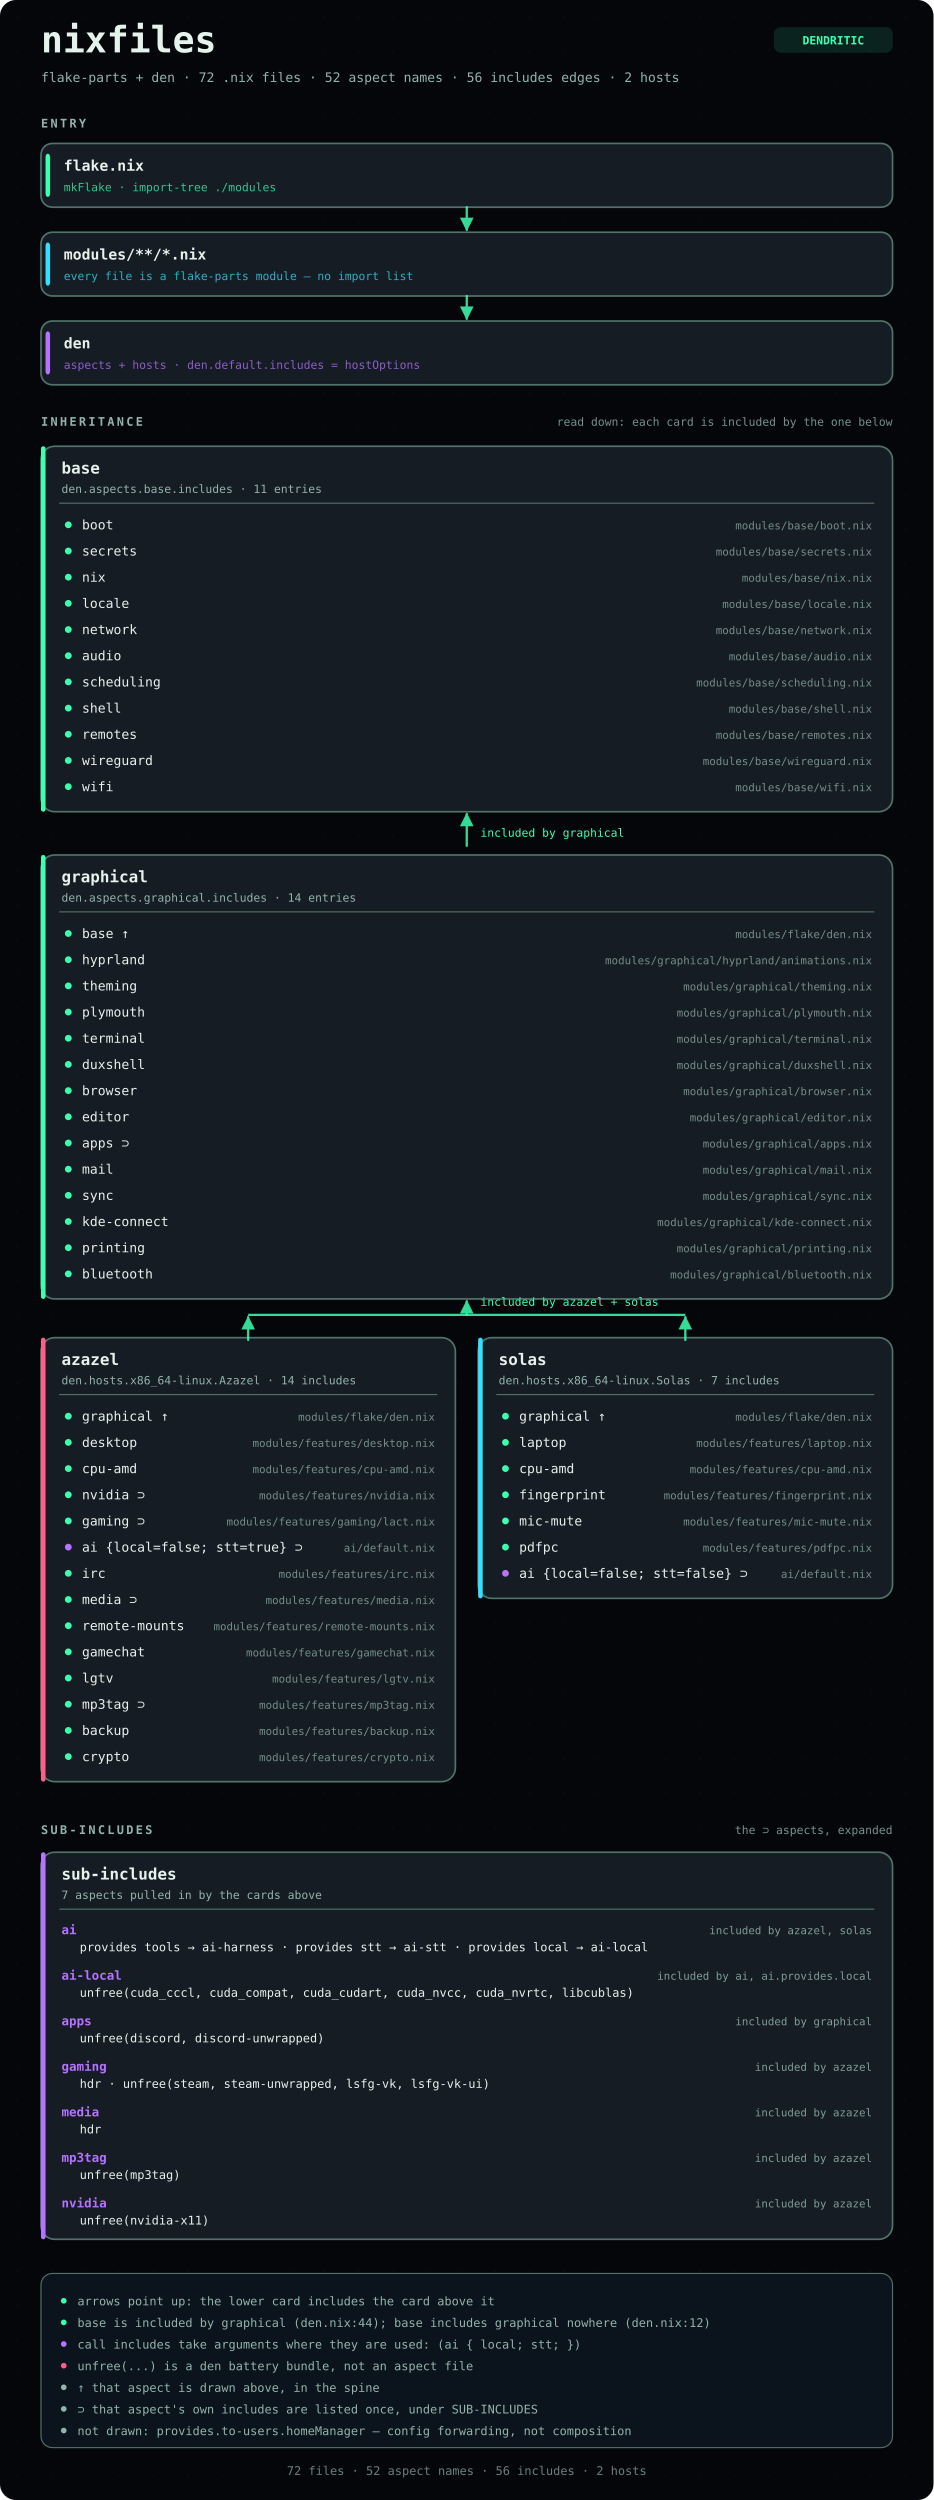
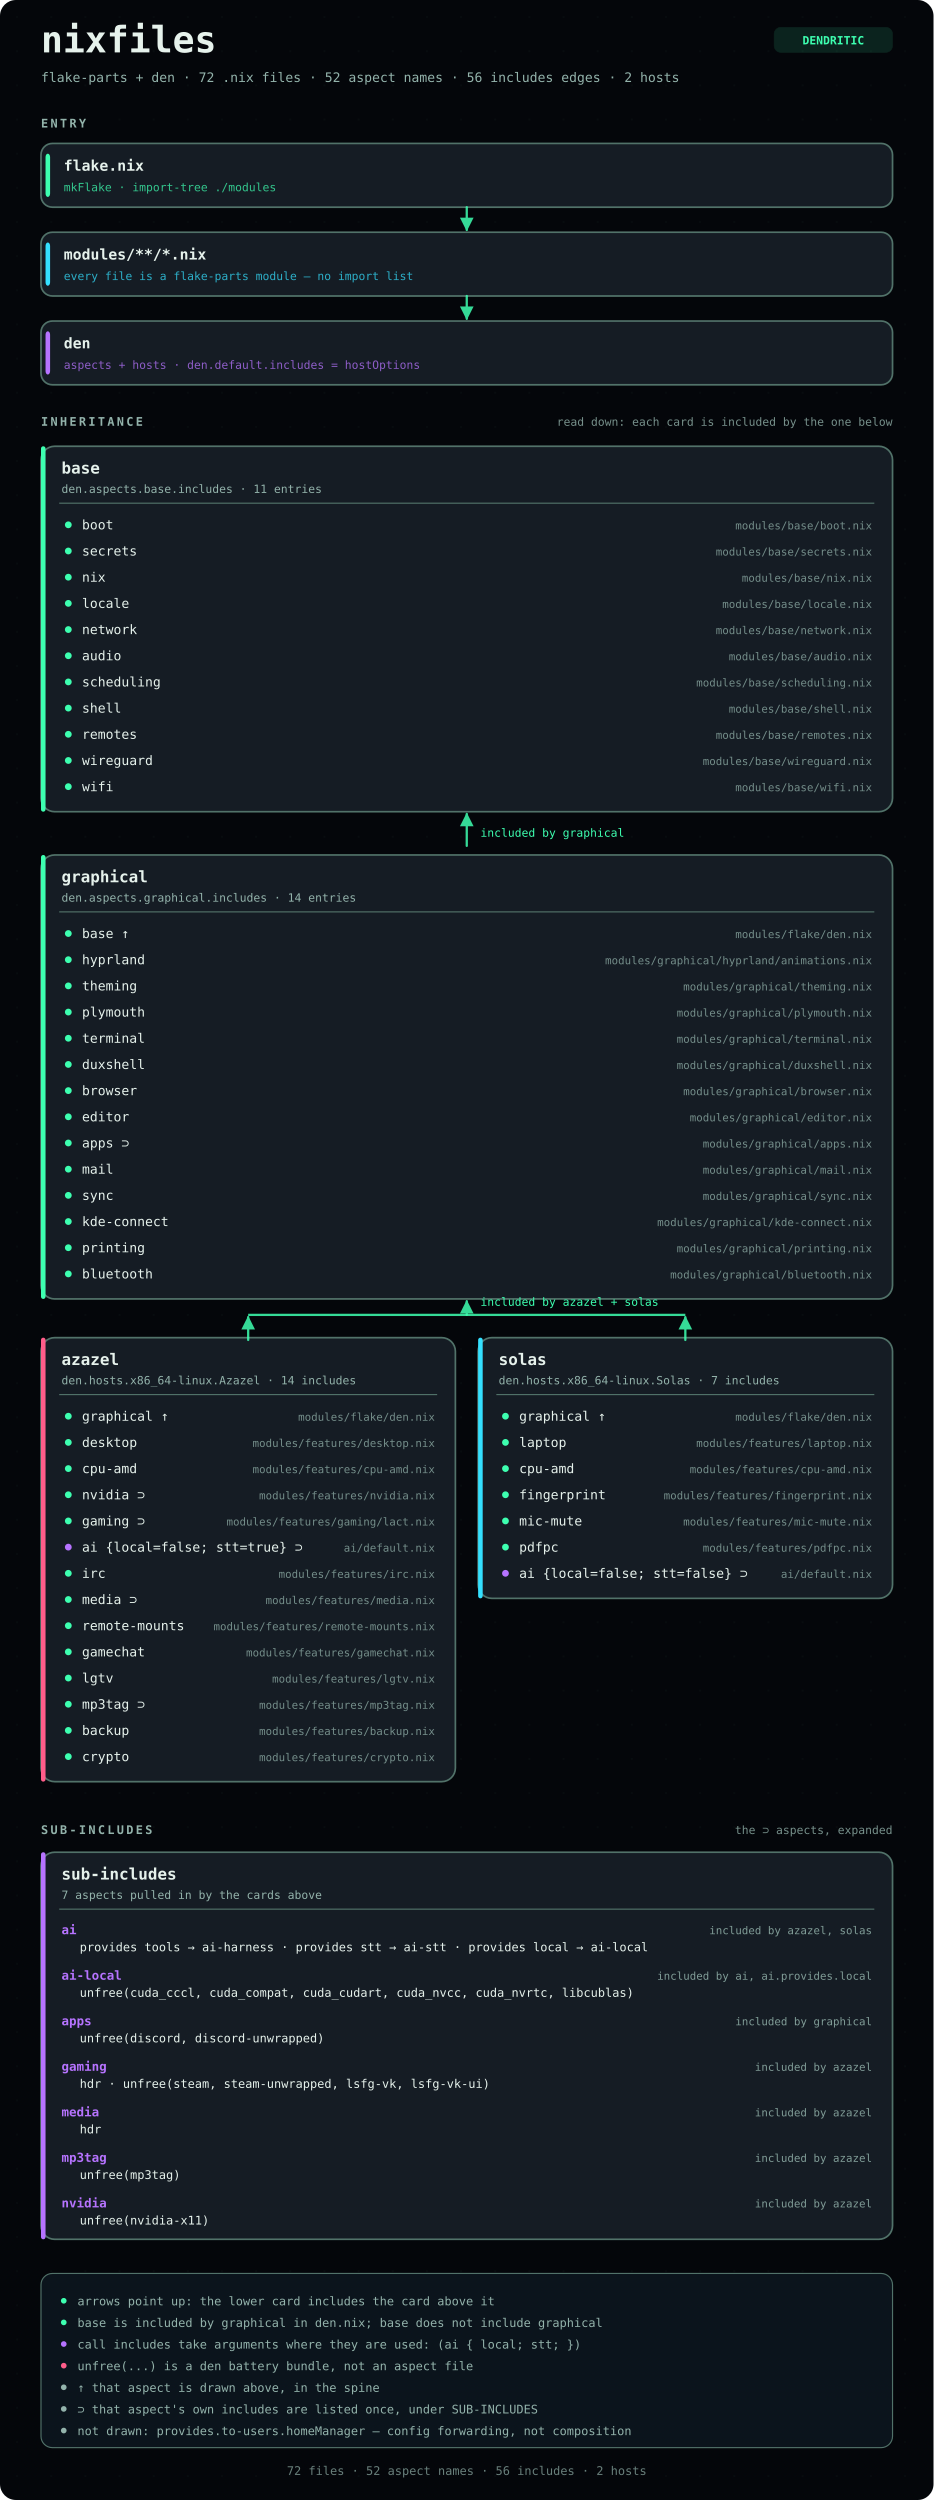
<svg xmlns="http://www.w3.org/2000/svg" width="820" height="2196" viewBox="0 0 820 2196">
  <defs>
    <marker id="arw-green" viewBox="0 0 10 10" refX="9" refY="5" markerWidth="6" markerHeight="6" orient="auto-start-reverse">
      <path d="M 0 0 L 10 5 L 0 10 z" fill="#3dffb0" />
    </marker>
    <marker id="arw-cyan" viewBox="0 0 10 10" refX="9" refY="5" markerWidth="6" markerHeight="6" orient="auto-start-reverse">
      <path d="M 0 0 L 10 5 L 0 10 z" fill="#34e0ff" />
    </marker>
    <marker id="arw-pink" viewBox="0 0 10 10" refX="9" refY="5" markerWidth="6" markerHeight="6" orient="auto-start-reverse">
      <path d="M 0 0 L 10 5 L 0 10 z" fill="#ff5d8a" />
    </marker>
    <marker id="arw-purple" viewBox="0 0 10 10" refX="9" refY="5" markerWidth="6" markerHeight="6" orient="auto-start-reverse">
      <path d="M 0 0 L 10 5 L 0 10 z" fill="#b673ff" />
    </marker>
    <pattern id="grid" width="30" height="30" patternUnits="userSpaceOnUse">
      <circle cx="15" cy="15" r="0.5" fill="#517269" opacity="0.18" />
    </pattern>
  </defs>
  <rect width="820" height="2196" rx="14" fill="#04060a" />
  <rect width="820" height="2196" rx="14" fill="url(#grid)" />
  <g font-family="ui-monospace, SFMono-Regular, Menlo, Consolas, monospace">
    <text x="36" y="46" font-size="32" fill="#e6f2ec" font-weight="700">nixfiles</text>
    <rect x="680" y="24" rx="6" width="104" height="22" fill="#3dffb0" stroke="#3dffb0" stroke-width="0.5" opacity="0.12" />
    <text x="732" y="39" font-size="10" fill="#3dffb0" font-weight="600" text-anchor="middle">DENDRITIC</text>
    <text x="36" y="72" font-size="11.5" fill="#93b3ab">flake-parts + den  ·  72 .nix files  ·  52 aspect names  ·  56 includes edges  ·  2 hosts</text>
    <text x="36" y="112" font-size="10.5" fill="#93b3ab" font-weight="700" letter-spacing="2">ENTRY</text>
    <rect x="36" y="126" rx="10" width="748" height="56" fill="#151c24" stroke="#517269" stroke-width="1.5" />
    <rect x="40" y="135" rx="3" width="4" height="38" fill="#3dffb0" />
    <text x="56" y="150" font-size="13" fill="#e6f2ec" font-weight="700">flake.nix</text>
    <text x="56" y="168" font-size="10" fill="#3dffb0" opacity="0.75">mkFlake · import-tree ./modules</text>
    <path d="M 410 182 L 410 202" stroke="#3dffb0" stroke-width="2" stroke-linecap="round" fill="none" opacity="0.85" marker-end="url(#arw-green)" />
    <rect x="36" y="204" rx="10" width="748" height="56" fill="#151c24" stroke="#517269" stroke-width="1.5" />
    <rect x="40" y="213" rx="3" width="4" height="38" fill="#34e0ff" />
    <text x="56" y="228" font-size="13" fill="#e6f2ec" font-weight="700">modules/**/*.nix</text>
    <text x="56" y="246" font-size="10" fill="#34e0ff" opacity="0.75">every file is a flake-parts module — no import list</text>
    <path d="M 410 260 L 410 280" stroke="#3dffb0" stroke-width="2" stroke-linecap="round" fill="none" opacity="0.85" marker-end="url(#arw-green)" />
    <rect x="36" y="282" rx="10" width="748" height="56" fill="#151c24" stroke="#517269" stroke-width="1.5" />
    <rect x="40" y="291" rx="3" width="4" height="38" fill="#b673ff" />
    <text x="56" y="306" font-size="13" fill="#e6f2ec" font-weight="700">den</text>
    <text x="56" y="324" font-size="10" fill="#b673ff" opacity="0.75">aspects + hosts · den.default.includes = hostOptions</text>
    <text x="36" y="374" font-size="10.5" fill="#93b3ab" font-weight="700" letter-spacing="2">INHERITANCE</text>
    <text x="784" y="374" font-size="10" fill="#93b3ab" text-anchor="end" opacity="0.8">read down: each card is included by the one below</text>
    <rect x="36" y="392" rx="12" width="748" height="321" fill="#151c24" stroke="#517269" stroke-width="1.5" />
    <rect x="36" y="392" rx="2" width="4" height="321" fill="#3dffb0" />
    <text x="54" y="416" font-size="14" fill="#e6f2ec" font-weight="700">base</text>
    <text x="54" y="433" font-size="10" fill="#93b3ab">den.aspects.base.includes · 11 entries</text>
    <line x1="52" y1="442" x2="768" y2="442" stroke="#517269" stroke-width="1" />
    <circle cx="60" cy="461" r="3" fill="#3dffb0" />
    <text x="72" y="465" font-size="11.5" fill="#e6f2ec">boot</text>
    <text x="766" y="465" font-size="9.5" fill="#93b3ab" text-anchor="end" opacity="0.75">modules/base/boot.nix</text>
    <circle cx="60" cy="484" r="3" fill="#3dffb0" />
    <text x="72" y="488" font-size="11.5" fill="#e6f2ec">secrets</text>
    <text x="766" y="488" font-size="9.5" fill="#93b3ab" text-anchor="end" opacity="0.75">modules/base/secrets.nix</text>
    <circle cx="60" cy="507" r="3" fill="#3dffb0" />
    <text x="72" y="511" font-size="11.5" fill="#e6f2ec">nix</text>
    <text x="766" y="511" font-size="9.5" fill="#93b3ab" text-anchor="end" opacity="0.75">modules/base/nix.nix</text>
    <circle cx="60" cy="530" r="3" fill="#3dffb0" />
    <text x="72" y="534" font-size="11.5" fill="#e6f2ec">locale</text>
    <text x="766" y="534" font-size="9.5" fill="#93b3ab" text-anchor="end" opacity="0.75">modules/base/locale.nix</text>
    <circle cx="60" cy="553" r="3" fill="#3dffb0" />
    <text x="72" y="557" font-size="11.5" fill="#e6f2ec">network</text>
    <text x="766" y="557" font-size="9.5" fill="#93b3ab" text-anchor="end" opacity="0.75">modules/base/network.nix</text>
    <circle cx="60" cy="576" r="3" fill="#3dffb0" />
    <text x="72" y="580" font-size="11.5" fill="#e6f2ec">audio</text>
    <text x="766" y="580" font-size="9.5" fill="#93b3ab" text-anchor="end" opacity="0.75">modules/base/audio.nix</text>
    <circle cx="60" cy="599" r="3" fill="#3dffb0" />
    <text x="72" y="603" font-size="11.5" fill="#e6f2ec">scheduling</text>
    <text x="766" y="603" font-size="9.5" fill="#93b3ab" text-anchor="end" opacity="0.75">modules/base/scheduling.nix</text>
    <circle cx="60" cy="622" r="3" fill="#3dffb0" />
    <text x="72" y="626" font-size="11.5" fill="#e6f2ec">shell</text>
    <text x="766" y="626" font-size="9.5" fill="#93b3ab" text-anchor="end" opacity="0.75">modules/base/shell.nix</text>
    <circle cx="60" cy="645" r="3" fill="#3dffb0" />
    <text x="72" y="649" font-size="11.5" fill="#e6f2ec">remotes</text>
    <text x="766" y="649" font-size="9.5" fill="#93b3ab" text-anchor="end" opacity="0.75">modules/base/remotes.nix</text>
    <circle cx="60" cy="668" r="3" fill="#3dffb0" />
    <text x="72" y="672" font-size="11.5" fill="#e6f2ec">wireguard</text>
    <text x="766" y="672" font-size="9.5" fill="#93b3ab" text-anchor="end" opacity="0.75">modules/base/wireguard.nix</text>
    <circle cx="60" cy="691" r="3" fill="#3dffb0" />
    <text x="72" y="695" font-size="11.5" fill="#e6f2ec">wifi</text>
    <text x="766" y="695" font-size="9.5" fill="#93b3ab" text-anchor="end" opacity="0.75">modules/base/wifi.nix</text>
    <path d="M 410 743 L 410 715" stroke="#3dffb0" stroke-width="2" stroke-linecap="round" fill="none" opacity="0.85" marker-end="url(#arw-green)" />
    <text x="422" y="735" font-size="10" fill="#3dffb0">included by graphical</text>
    <rect x="36" y="751" rx="12" width="748" height="390" fill="#151c24" stroke="#517269" stroke-width="1.5" />
    <rect x="36" y="751" rx="2" width="4" height="390" fill="#3dffb0" />
    <text x="54" y="775" font-size="14" fill="#e6f2ec" font-weight="700">graphical</text>
    <text x="54" y="792" font-size="10" fill="#93b3ab">den.aspects.graphical.includes · 14 entries</text>
    <line x1="52" y1="801" x2="768" y2="801" stroke="#517269" stroke-width="1" />
    <circle cx="60" cy="820" r="3" fill="#3dffb0" />
    <text x="72" y="824" font-size="11.5" fill="#e6f2ec">base  ↑</text>
    <text x="766" y="824" font-size="9.5" fill="#93b3ab" text-anchor="end" opacity="0.75">modules/flake/den.nix</text>
    <circle cx="60" cy="843" r="3" fill="#3dffb0" />
    <text x="72" y="847" font-size="11.5" fill="#e6f2ec">hyprland</text>
    <text x="766" y="847" font-size="9.5" fill="#93b3ab" text-anchor="end" opacity="0.75">modules/graphical/hyprland/animations.nix</text>
    <circle cx="60" cy="866" r="3" fill="#3dffb0" />
    <text x="72" y="870" font-size="11.5" fill="#e6f2ec">theming</text>
    <text x="766" y="870" font-size="9.5" fill="#93b3ab" text-anchor="end" opacity="0.75">modules/graphical/theming.nix</text>
    <circle cx="60" cy="889" r="3" fill="#3dffb0" />
    <text x="72" y="893" font-size="11.5" fill="#e6f2ec">plymouth</text>
    <text x="766" y="893" font-size="9.5" fill="#93b3ab" text-anchor="end" opacity="0.75">modules/graphical/plymouth.nix</text>
    <circle cx="60" cy="912" r="3" fill="#3dffb0" />
    <text x="72" y="916" font-size="11.5" fill="#e6f2ec">terminal</text>
    <text x="766" y="916" font-size="9.5" fill="#93b3ab" text-anchor="end" opacity="0.75">modules/graphical/terminal.nix</text>
    <circle cx="60" cy="935" r="3" fill="#3dffb0" />
    <text x="72" y="939" font-size="11.5" fill="#e6f2ec">duxshell</text>
    <text x="766" y="939" font-size="9.5" fill="#93b3ab" text-anchor="end" opacity="0.75">modules/graphical/duxshell.nix</text>
    <circle cx="60" cy="958" r="3" fill="#3dffb0" />
    <text x="72" y="962" font-size="11.5" fill="#e6f2ec">browser</text>
    <text x="766" y="962" font-size="9.5" fill="#93b3ab" text-anchor="end" opacity="0.75">modules/graphical/browser.nix</text>
    <circle cx="60" cy="981" r="3" fill="#3dffb0" />
    <text x="72" y="985" font-size="11.5" fill="#e6f2ec">editor</text>
    <text x="766" y="985" font-size="9.5" fill="#93b3ab" text-anchor="end" opacity="0.75">modules/graphical/editor.nix</text>
    <circle cx="60" cy="1004" r="3" fill="#3dffb0" />
    <text x="72" y="1008" font-size="11.5" fill="#e6f2ec">apps  ⊃</text>
    <text x="766" y="1008" font-size="9.5" fill="#93b3ab" text-anchor="end" opacity="0.75">modules/graphical/apps.nix</text>
    <circle cx="60" cy="1027" r="3" fill="#3dffb0" />
    <text x="72" y="1031" font-size="11.5" fill="#e6f2ec">mail</text>
    <text x="766" y="1031" font-size="9.5" fill="#93b3ab" text-anchor="end" opacity="0.75">modules/graphical/mail.nix</text>
    <circle cx="60" cy="1050" r="3" fill="#3dffb0" />
    <text x="72" y="1054" font-size="11.5" fill="#e6f2ec">sync</text>
    <text x="766" y="1054" font-size="9.5" fill="#93b3ab" text-anchor="end" opacity="0.75">modules/graphical/sync.nix</text>
    <circle cx="60" cy="1073" r="3" fill="#3dffb0" />
    <text x="72" y="1077" font-size="11.5" fill="#e6f2ec">kde-connect</text>
    <text x="766" y="1077" font-size="9.5" fill="#93b3ab" text-anchor="end" opacity="0.75">modules/graphical/kde-connect.nix</text>
    <circle cx="60" cy="1096" r="3" fill="#3dffb0" />
    <text x="72" y="1100" font-size="11.5" fill="#e6f2ec">printing</text>
    <text x="766" y="1100" font-size="9.5" fill="#93b3ab" text-anchor="end" opacity="0.75">modules/graphical/printing.nix</text>
    <circle cx="60" cy="1119" r="3" fill="#3dffb0" />
    <text x="72" y="1123" font-size="11.5" fill="#e6f2ec">bluetooth</text>
    <text x="766" y="1123" font-size="9.5" fill="#93b3ab" text-anchor="end" opacity="0.75">modules/graphical/bluetooth.nix</text>
    <rect x="36" y="1175" rx="12" width="364" height="390" fill="#151c24" stroke="#517269" stroke-width="1.5" />
    <rect x="36" y="1175" rx="2" width="4" height="390" fill="#ff5d8a" />
    <text x="54" y="1199" font-size="14" fill="#e6f2ec" font-weight="700">azazel</text>
    <text x="54" y="1216" font-size="10" fill="#93b3ab">den.hosts.x86_64-linux.Azazel · 14 includes</text>
    <line x1="52" y1="1225" x2="384" y2="1225" stroke="#517269" stroke-width="1" />
    <circle cx="60" cy="1244" r="3" fill="#3dffb0" />
    <text x="72" y="1248" font-size="11.5" fill="#e6f2ec">graphical  ↑</text>
    <text x="382" y="1248" font-size="9.5" fill="#93b3ab" text-anchor="end" opacity="0.75">modules/flake/den.nix</text>
    <circle cx="60" cy="1267" r="3" fill="#3dffb0" />
    <text x="72" y="1271" font-size="11.5" fill="#e6f2ec">desktop</text>
    <text x="382" y="1271" font-size="9.5" fill="#93b3ab" text-anchor="end" opacity="0.75">modules/features/desktop.nix</text>
    <circle cx="60" cy="1290" r="3" fill="#3dffb0" />
    <text x="72" y="1294" font-size="11.5" fill="#e6f2ec">cpu-amd</text>
    <text x="382" y="1294" font-size="9.5" fill="#93b3ab" text-anchor="end" opacity="0.75">modules/features/cpu-amd.nix</text>
    <circle cx="60" cy="1313" r="3" fill="#3dffb0" />
    <text x="72" y="1317" font-size="11.5" fill="#e6f2ec">nvidia  ⊃</text>
    <text x="382" y="1317" font-size="9.5" fill="#93b3ab" text-anchor="end" opacity="0.75">modules/features/nvidia.nix</text>
    <circle cx="60" cy="1336" r="3" fill="#3dffb0" />
    <text x="72" y="1340" font-size="11.5" fill="#e6f2ec">gaming  ⊃</text>
    <text x="382" y="1340" font-size="9.5" fill="#93b3ab" text-anchor="end" opacity="0.75">modules/features/gaming/lact.nix</text>
    <circle cx="60" cy="1359" r="3" fill="#b673ff" />
    <text x="72" y="1363" font-size="11.5" fill="#e6f2ec">ai {local=false; stt=true}  ⊃</text>
    <text x="382" y="1363" font-size="9.5" fill="#93b3ab" text-anchor="end" opacity="0.75">ai/default.nix</text>
    <circle cx="60" cy="1382" r="3" fill="#3dffb0" />
    <text x="72" y="1386" font-size="11.5" fill="#e6f2ec">irc</text>
    <text x="382" y="1386" font-size="9.5" fill="#93b3ab" text-anchor="end" opacity="0.75">modules/features/irc.nix</text>
    <circle cx="60" cy="1405" r="3" fill="#3dffb0" />
    <text x="72" y="1409" font-size="11.5" fill="#e6f2ec">media  ⊃</text>
    <text x="382" y="1409" font-size="9.5" fill="#93b3ab" text-anchor="end" opacity="0.75">modules/features/media.nix</text>
    <circle cx="60" cy="1428" r="3" fill="#3dffb0" />
    <text x="72" y="1432" font-size="11.5" fill="#e6f2ec">remote-mounts</text>
    <text x="382" y="1432" font-size="9.5" fill="#93b3ab" text-anchor="end" opacity="0.75">modules/features/remote-mounts.nix</text>
    <circle cx="60" cy="1451" r="3" fill="#3dffb0" />
    <text x="72" y="1455" font-size="11.5" fill="#e6f2ec">gamechat</text>
    <text x="382" y="1455" font-size="9.5" fill="#93b3ab" text-anchor="end" opacity="0.75">modules/features/gamechat.nix</text>
    <circle cx="60" cy="1474" r="3" fill="#3dffb0" />
    <text x="72" y="1478" font-size="11.5" fill="#e6f2ec">lgtv</text>
    <text x="382" y="1478" font-size="9.5" fill="#93b3ab" text-anchor="end" opacity="0.75">modules/features/lgtv.nix</text>
    <circle cx="60" cy="1497" r="3" fill="#3dffb0" />
    <text x="72" y="1501" font-size="11.5" fill="#e6f2ec">mp3tag  ⊃</text>
    <text x="382" y="1501" font-size="9.5" fill="#93b3ab" text-anchor="end" opacity="0.75">modules/features/mp3tag.nix</text>
    <circle cx="60" cy="1520" r="3" fill="#3dffb0" />
    <text x="72" y="1524" font-size="11.5" fill="#e6f2ec">backup</text>
    <text x="382" y="1524" font-size="9.5" fill="#93b3ab" text-anchor="end" opacity="0.75">modules/features/backup.nix</text>
    <circle cx="60" cy="1543" r="3" fill="#3dffb0" />
    <text x="72" y="1547" font-size="11.5" fill="#e6f2ec">crypto</text>
    <text x="382" y="1547" font-size="9.5" fill="#93b3ab" text-anchor="end" opacity="0.75">modules/features/crypto.nix</text>
    <rect x="420" y="1175" rx="12" width="364" height="229" fill="#151c24" stroke="#517269" stroke-width="1.5" />
    <rect x="420" y="1175" rx="2" width="4" height="229" fill="#34e0ff" />
    <text x="438" y="1199" font-size="14" fill="#e6f2ec" font-weight="700">solas</text>
    <text x="438" y="1216" font-size="10" fill="#93b3ab">den.hosts.x86_64-linux.Solas · 7 includes</text>
    <line x1="436" y1="1225" x2="768" y2="1225" stroke="#517269" stroke-width="1" />
    <circle cx="444" cy="1244" r="3" fill="#3dffb0" />
    <text x="456" y="1248" font-size="11.5" fill="#e6f2ec">graphical  ↑</text>
    <text x="766" y="1248" font-size="9.5" fill="#93b3ab" text-anchor="end" opacity="0.75">modules/flake/den.nix</text>
    <circle cx="444" cy="1267" r="3" fill="#3dffb0" />
    <text x="456" y="1271" font-size="11.5" fill="#e6f2ec">laptop</text>
    <text x="766" y="1271" font-size="9.5" fill="#93b3ab" text-anchor="end" opacity="0.75">modules/features/laptop.nix</text>
    <circle cx="444" cy="1290" r="3" fill="#3dffb0" />
    <text x="456" y="1294" font-size="11.5" fill="#e6f2ec">cpu-amd</text>
    <text x="766" y="1294" font-size="9.5" fill="#93b3ab" text-anchor="end" opacity="0.75">modules/features/cpu-amd.nix</text>
    <circle cx="444" cy="1313" r="3" fill="#3dffb0" />
    <text x="456" y="1317" font-size="11.5" fill="#e6f2ec">fingerprint</text>
    <text x="766" y="1317" font-size="9.5" fill="#93b3ab" text-anchor="end" opacity="0.75">modules/features/fingerprint.nix</text>
    <circle cx="444" cy="1336" r="3" fill="#3dffb0" />
    <text x="456" y="1340" font-size="11.5" fill="#e6f2ec">mic-mute</text>
    <text x="766" y="1340" font-size="9.5" fill="#93b3ab" text-anchor="end" opacity="0.75">modules/features/mic-mute.nix</text>
    <circle cx="444" cy="1359" r="3" fill="#3dffb0" />
    <text x="456" y="1363" font-size="11.5" fill="#e6f2ec">pdfpc</text>
    <text x="766" y="1363" font-size="9.5" fill="#93b3ab" text-anchor="end" opacity="0.75">modules/features/pdfpc.nix</text>
    <circle cx="444" cy="1382" r="3" fill="#b673ff" />
    <text x="456" y="1386" font-size="11.5" fill="#e6f2ec">ai {local=false; stt=false}  ⊃</text>
    <text x="766" y="1386" font-size="9.5" fill="#93b3ab" text-anchor="end" opacity="0.75">ai/default.nix</text>
    <line x1="218" y1="1155" x2="602" y2="1155" stroke="#3dffb0" stroke-width="2" opacity="0.85" />
    <path d="M 218 1177 L 218 1157" stroke="#3dffb0" stroke-width="2" stroke-linecap="round" fill="none" opacity="0.85" marker-end="url(#arw-green)" />
    <path d="M 602 1177 L 602 1157" stroke="#3dffb0" stroke-width="2" stroke-linecap="round" fill="none" opacity="0.85" marker-end="url(#arw-green)" />
    <path d="M 410 1155 L 410 1143" stroke="#3dffb0" stroke-width="2" stroke-linecap="round" fill="none" opacity="0.85" marker-end="url(#arw-green)" />
    <text x="422" y="1147" font-size="10" fill="#3dffb0">included by azazel + solas</text>
    <text x="36" y="1611" font-size="10.5" fill="#93b3ab" font-weight="700" letter-spacing="2">SUB-INCLUDES</text>
    <text x="784" y="1611" font-size="10" fill="#93b3ab" text-anchor="end" opacity="0.8">the ⊃ aspects, expanded</text>
    <rect x="36" y="1627" rx="12" width="748" height="340" fill="#151c24" stroke="#517269" stroke-width="1.5" />
    <rect x="36" y="1627" rx="2" width="4" height="340" fill="#b673ff" />
    <text x="54" y="1651" font-size="14" fill="#e6f2ec" font-weight="700">sub-includes</text>
    <text x="54" y="1668" font-size="10" fill="#93b3ab">7 aspects pulled in by the cards above</text>
    <line x1="52" y1="1677" x2="768" y2="1677" stroke="#517269" stroke-width="1" />
    <text x="54" y="1699" font-size="11" fill="#b673ff" font-weight="700">ai</text>
    <text x="766" y="1699" font-size="9.5" fill="#93b3ab" text-anchor="end" opacity="0.85">included by azazel, solas</text>
    <text x="70" y="1714" font-size="10.5" fill="#e6f2ec">provides tools → ai-harness · provides stt → ai-stt · provides local → ai-local</text>
    <text x="54" y="1739" font-size="11" fill="#b673ff" font-weight="700">ai-local</text>
    <text x="766" y="1739" font-size="9.5" fill="#93b3ab" text-anchor="end" opacity="0.85">included by ai, ai.provides.local</text>
    <text x="70" y="1754" font-size="10.5" fill="#e6f2ec">unfree(cuda_cccl, cuda_compat, cuda_cudart, cuda_nvcc, cuda_nvrtc, libcublas)</text>
    <text x="54" y="1779" font-size="11" fill="#b673ff" font-weight="700">apps</text>
    <text x="766" y="1779" font-size="9.5" fill="#93b3ab" text-anchor="end" opacity="0.85">included by graphical</text>
    <text x="70" y="1794" font-size="10.5" fill="#e6f2ec">unfree(discord, discord-unwrapped)</text>
    <text x="54" y="1819" font-size="11" fill="#b673ff" font-weight="700">gaming</text>
    <text x="766" y="1819" font-size="9.5" fill="#93b3ab" text-anchor="end" opacity="0.85">included by azazel</text>
    <text x="70" y="1834" font-size="10.5" fill="#e6f2ec">hdr · unfree(steam, steam-unwrapped, lsfg-vk, lsfg-vk-ui)</text>
    <text x="54" y="1859" font-size="11" fill="#b673ff" font-weight="700">media</text>
    <text x="766" y="1859" font-size="9.5" fill="#93b3ab" text-anchor="end" opacity="0.85">included by azazel</text>
    <text x="70" y="1874" font-size="10.5" fill="#e6f2ec">hdr</text>
    <text x="54" y="1899" font-size="11" fill="#b673ff" font-weight="700">mp3tag</text>
    <text x="766" y="1899" font-size="9.5" fill="#93b3ab" text-anchor="end" opacity="0.85">included by azazel</text>
    <text x="70" y="1914" font-size="10.5" fill="#e6f2ec">unfree(mp3tag)</text>
    <text x="54" y="1939" font-size="11" fill="#b673ff" font-weight="700">nvidia</text>
    <text x="766" y="1939" font-size="9.5" fill="#93b3ab" text-anchor="end" opacity="0.85">included by azazel</text>
    <text x="70" y="1954" font-size="10.5" fill="#e6f2ec">unfree(nvidia-x11)</text>
    <rect x="36" y="1997" rx="10" width="748" height="153" fill="#0b141c" stroke="#517269" stroke-width="1" />
    <circle cx="56" cy="2021" r="2.5" fill="#3dffb0" />
    <text x="68" y="2025" font-size="10.5" fill="#93b3ab">arrows point up: the lower card includes the card above it</text>
    <circle cx="56" cy="2040" r="2.5" fill="#3dffb0" />
-     <text x="68" y="2044" font-size="10.5" fill="#93b3ab">base is included by graphical (den.nix:44); base includes graphical nowhere (den.nix:12)</text>
+     <text x="68" y="2044" font-size="10.5" fill="#93b3ab">base is included by graphical in den.nix; base does not include graphical</text>
    <circle cx="56" cy="2059" r="2.5" fill="#b673ff" />
    <text x="68" y="2063" font-size="10.5" fill="#93b3ab">call includes take arguments where they are used: (ai { local; stt; })</text>
    <circle cx="56" cy="2078" r="2.5" fill="#ff5d8a" />
    <text x="68" y="2082" font-size="10.5" fill="#93b3ab">unfree(...) is a den battery bundle, not an aspect file</text>
    <circle cx="56" cy="2097" r="2.5" fill="#93b3ab" />
    <text x="68" y="2101" font-size="10.5" fill="#93b3ab">↑  that aspect is drawn above, in the spine</text>
    <circle cx="56" cy="2116" r="2.5" fill="#93b3ab" />
    <text x="68" y="2120" font-size="10.5" fill="#93b3ab">⊃  that aspect's own includes are listed once, under SUB-INCLUDES</text>
    <circle cx="56" cy="2135" r="2.5" fill="#93b3ab" />
    <text x="68" y="2139" font-size="10.5" fill="#93b3ab">not drawn: provides.to-users.homeManager — config forwarding, not composition</text>
    <text x="410" y="2174" font-size="10.5" fill="#93b3ab" text-anchor="middle" opacity="0.7">72 files  ·  52 aspect names  ·  56 includes  ·  2 hosts</text>
  </g>
</svg>
